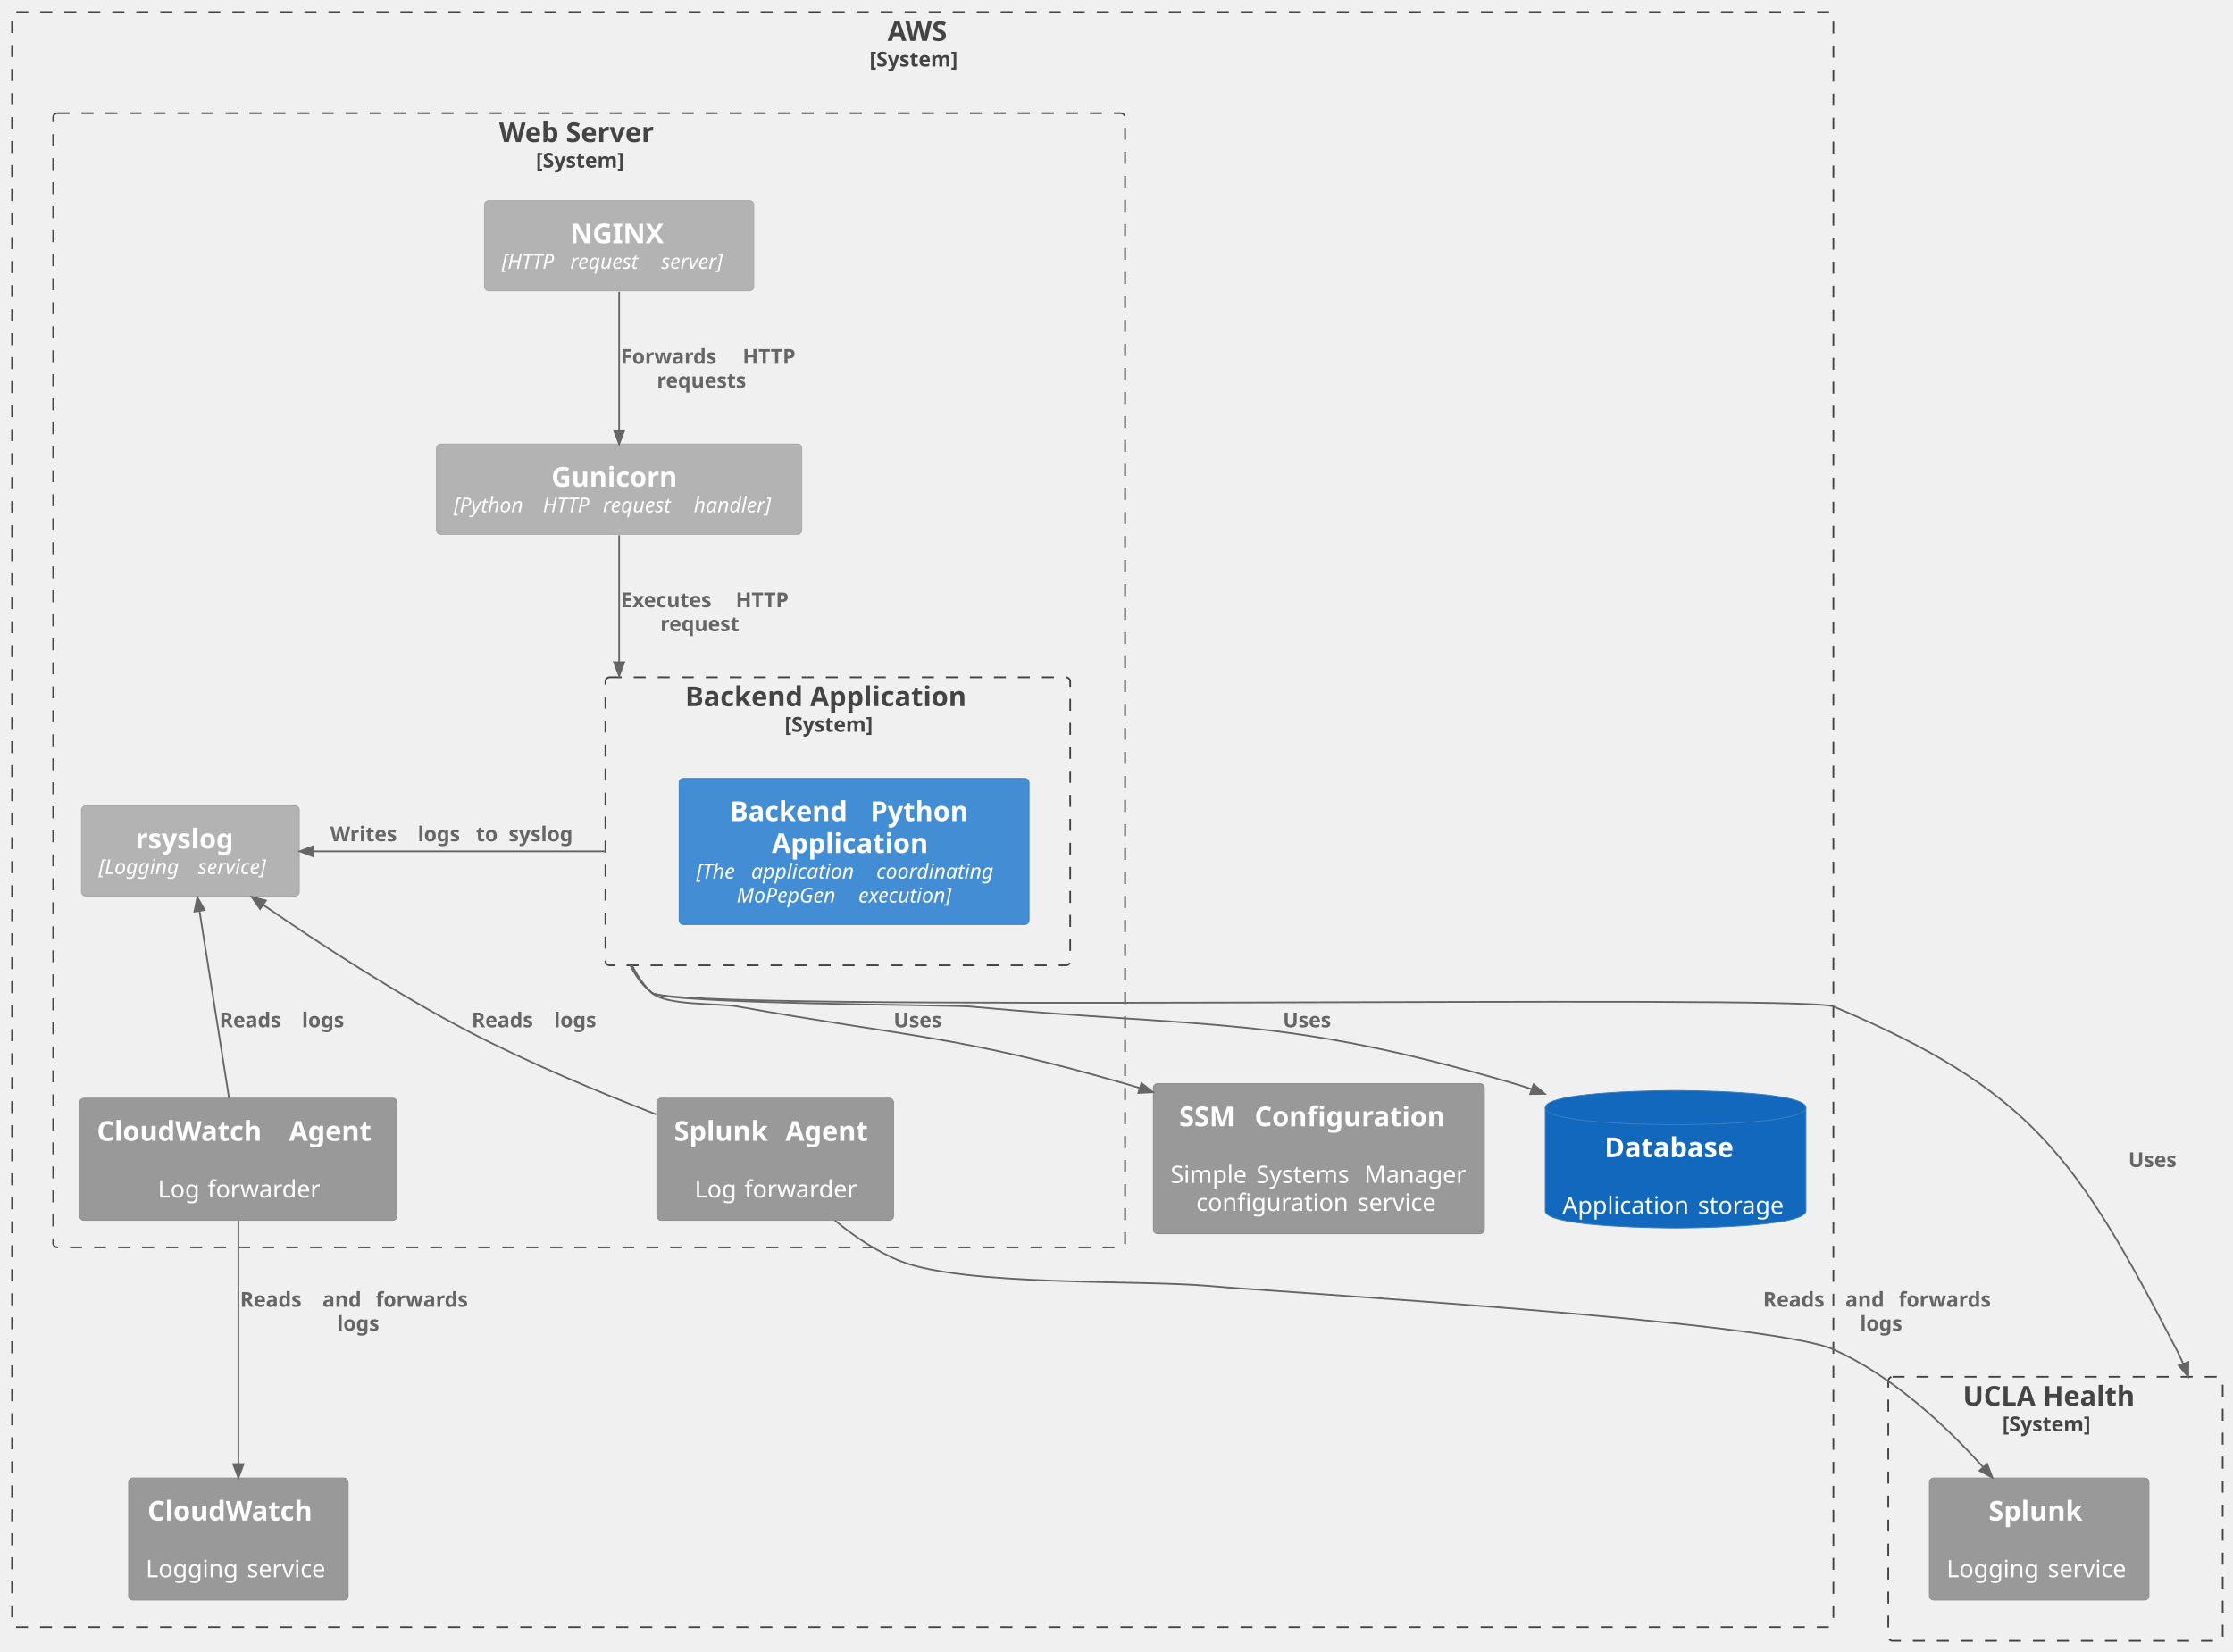
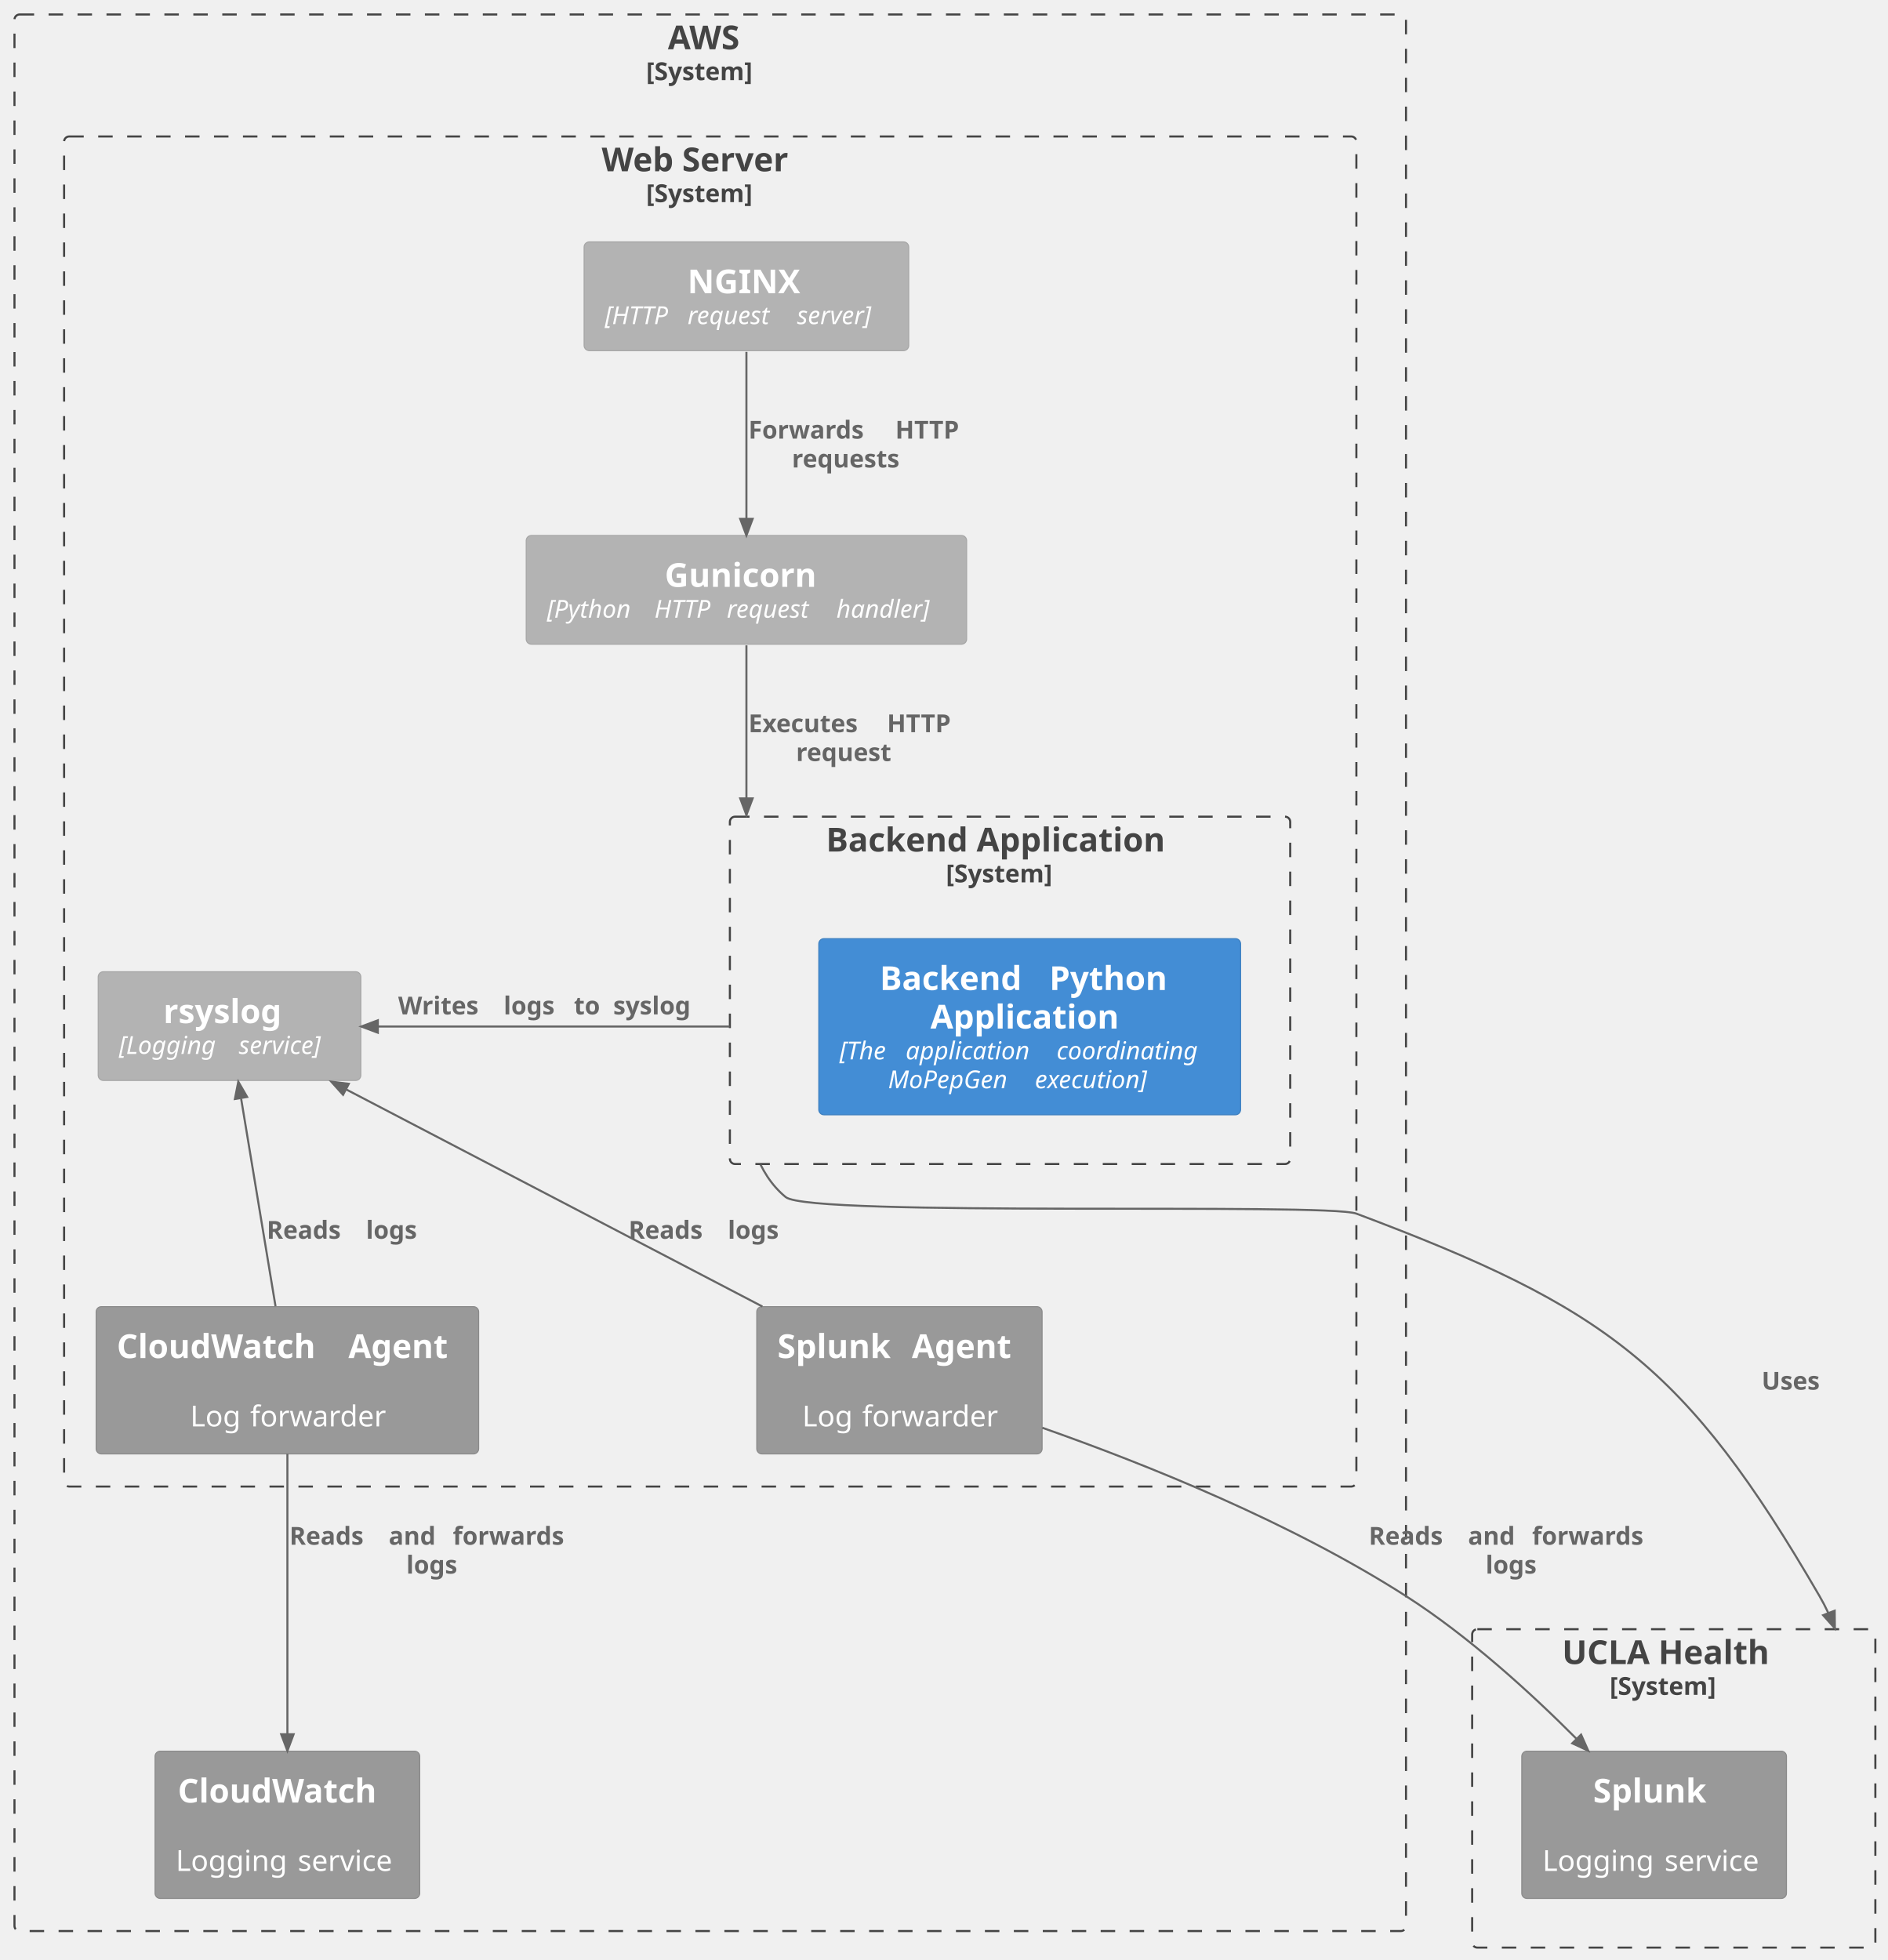
- <svg xmlns="http://www.w3.org/2000/svg" contentStyleType="text/css" height="963px" preserveAspectRatio="none" style="width:1302px;height:963px;background:#FFFFFF;" version="1.1" viewBox="0 0 1302 963" width="1302px" zoomAndPan="magnify">
+ <svg xmlns="http://www.w3.org/2000/svg" xmlns:xlink="http://www.w3.org/1999/xlink" contentStyleType="text/css" height="948px" preserveAspectRatio="none" style="width:913px;height:948px;background:#FFFFFF;" version="1.1" viewBox="0 0 913 948" width="913px" zoomAndPan="magnify">
  <defs />
  <g>
    <g id="cluster_UCLAHS">
-       <rect fill="none" height="154" rx="2.5" ry="2.5" style="stroke:#444444;stroke-width:1.0;stroke-dasharray:7.0,7.0;" width="195" x="1101" y="803" />
-       <text fill="#444444" font-family="sans-serif" font-size="16" font-weight="bold" lengthAdjust="spacing" textLength="108" x="1144.5" y="819.852">UCLA Health</text>
-       <text fill="#444444" font-family="sans-serif" font-size="12" font-weight="bold" lengthAdjust="spacing" textLength="62" x="1167.5" y="834.764">[System]</text>
+       <rect fill="none" height="154" rx="2.5" ry="2.5" style="stroke:#444444;stroke-width:1.0;stroke-dasharray:7.0,7.0;" width="195" x="712" y="788" />
+       <text fill="#444444" font-family="sans-serif" font-size="16" font-weight="bold" lengthAdjust="spacing" textLength="108" x="755.5" y="804.852">UCLA Health</text>
+       <text fill="#444444" font-family="sans-serif" font-size="12" font-weight="bold" lengthAdjust="spacing" textLength="62" x="778.5" y="819.764">[System]</text>
    </g>
    <g id="cluster_AWS">
-       <rect fill="none" height="942" rx="2.5" ry="2.5" style="stroke:#444444;stroke-width:1.0;stroke-dasharray:7.0,7.0;" width="1062" x="7" y="7" />
-       <text fill="#444444" font-family="sans-serif" font-size="16" font-weight="bold" lengthAdjust="spacing" textLength="41" x="517.5" y="23.852">AWS</text>
-       <text fill="#444444" font-family="sans-serif" font-size="12" font-weight="bold" lengthAdjust="spacing" textLength="62" x="507" y="38.764">[System]</text>
+       <rect fill="none" height="927" rx="2.5" ry="2.5" style="stroke:#444444;stroke-width:1.0;stroke-dasharray:7.0,7.0;" width="673" x="7" y="7" />
+       <text fill="#444444" font-family="sans-serif" font-size="16" font-weight="bold" lengthAdjust="spacing" textLength="41" x="323" y="23.852">AWS</text>
+       <text fill="#444444" font-family="sans-serif" font-size="12" font-weight="bold" lengthAdjust="spacing" textLength="62" x="312.5" y="38.764">[System]</text>
    </g>
    <g id="cluster_WebServer">
-       <rect fill="none" height="661.5" rx="2.5" ry="2.5" style="stroke:#444444;stroke-width:1.0;stroke-dasharray:7.0,7.0;" width="625" x="31" y="66" />
+       <rect fill="none" height="653" rx="2.5" ry="2.5" style="stroke:#444444;stroke-width:1.0;stroke-dasharray:7.0,7.0;" width="625" x="31" y="66" />
      <text fill="#444444" font-family="sans-serif" font-size="16" font-weight="bold" lengthAdjust="spacing" textLength="105" x="291" y="82.852">Web Server</text>
      <text fill="#444444" font-family="sans-serif" font-size="12" font-weight="bold" lengthAdjust="spacing" textLength="62" x="312.5" y="97.764">[System]</text>
    </g>
    <g id="cluster_BackendApplication">
      <rect fill="none" height="168" rx="2.5" ry="2.5" style="stroke:#444444;stroke-width:1.0;stroke-dasharray:7.0,7.0;" width="271" x="353" y="395" />
      <text fill="#444444" font-family="sans-serif" font-size="16" font-weight="bold" lengthAdjust="spacing" textLength="178" x="399.5" y="411.852">Backend Application</text>
      <text fill="#444444" font-family="sans-serif" font-size="12" font-weight="bold" lengthAdjust="spacing" textLength="62" x="457.5" y="426.764">[System]</text>
    </g>
    <g id="elem_Splunk">
-       <rect fill="#999999" height="71.219" rx="2.5" ry="2.5" style="stroke:#8A8A8A;stroke-width:0.5;" width="128" x="1125" y="862" />
-       <text fill="#FFFFFF" font-family="sans-serif" font-size="16" font-weight="bold" lengthAdjust="spacing" textLength="59" x="1159.5" y="886.852">Splunk</text>
-       <text fill="#FFFFFF" font-family="sans-serif" font-size="14" lengthAdjust="spacing" textLength="4" x="1187" y="903.62"> </text>
-       <text fill="#FFFFFF" font-family="sans-serif" font-size="14" lengthAdjust="spacing" textLength="55" x="1135" y="919.917">Logging</text>
-       <text fill="#FFFFFF" font-family="sans-serif" font-size="14" lengthAdjust="spacing" textLength="4" x="1190" y="919.917"> </text>
-       <text fill="#FFFFFF" font-family="sans-serif" font-size="14" lengthAdjust="spacing" textLength="49" x="1194" y="919.917">service</text>
-     </g>
-     <g id="elem_SSMConfiguration">
-       <rect fill="#999999" height="87.516" rx="2.5" ry="2.5" style="stroke:#8A8A8A;stroke-width:0.5;" width="193" x="672.5" y="632" />
-       <text fill="#FFFFFF" font-family="sans-serif" font-size="16" font-weight="bold" lengthAdjust="spacing" textLength="38" x="687.5" y="656.852">SSM</text>
-       <text fill="#FFFFFF" font-family="sans-serif" font-size="16" font-weight="bold" lengthAdjust="spacing" textLength="6" x="725.5" y="656.852"> </text>
-       <text fill="#FFFFFF" font-family="sans-serif" font-size="16" font-weight="bold" lengthAdjust="spacing" textLength="119" x="731.5" y="656.852">Configuration</text>
-       <text fill="#FFFFFF" font-family="sans-serif" font-size="14" lengthAdjust="spacing" textLength="4" x="767" y="673.62"> </text>
-       <text fill="#FFFFFF" font-family="sans-serif" font-size="14" lengthAdjust="spacing" textLength="46" x="682.5" y="689.917">Simple</text>
-       <text fill="#FFFFFF" font-family="sans-serif" font-size="14" lengthAdjust="spacing" textLength="4" x="728.5" y="689.917"> </text>
-       <text fill="#FFFFFF" font-family="sans-serif" font-size="14" lengthAdjust="spacing" textLength="59" x="732.5" y="689.917">Systems</text>
-       <text fill="#FFFFFF" font-family="sans-serif" font-size="14" lengthAdjust="spacing" textLength="4" x="791.5" y="689.917"> </text>
-       <text fill="#FFFFFF" font-family="sans-serif" font-size="14" lengthAdjust="spacing" textLength="60" x="795.5" y="689.917">Manager</text>
-       <text fill="#FFFFFF" font-family="sans-serif" font-size="14" lengthAdjust="spacing" textLength="90" x="697.5" y="706.214">configuration</text>
-       <text fill="#FFFFFF" font-family="sans-serif" font-size="14" lengthAdjust="spacing" textLength="4" x="787.5" y="706.214"> </text>
-       <text fill="#FFFFFF" font-family="sans-serif" font-size="14" lengthAdjust="spacing" textLength="49" x="791.5" y="706.214">service</text>
-     </g>
-     <g id="elem_Database">
-       <path d="M901,646 C901,636 977,636 977,636 C977,636 1053,636 1053,646 L1053,706.219 C1053,716.219 977,716.219 977,716.219 C977,716.219 901,716.219 901,706.219 L901,646 " fill="#1168BD" style="stroke:#3C7FC0;stroke-width:0.5;" />
-       <path d="M901,646 C901,656 977,656 977,656 C977,656 1053,656 1053,646 " fill="none" style="stroke:#3C7FC0;stroke-width:0.5;" />
-       <text fill="#FFFFFF" font-family="sans-serif" font-size="16" font-weight="bold" lengthAdjust="spacing" textLength="83" x="935.5" y="674.852">Database</text>
-       <text fill="#FFFFFF" font-family="sans-serif" font-size="14" lengthAdjust="spacing" textLength="4" x="975" y="691.62"> </text>
-       <text fill="#FFFFFF" font-family="sans-serif" font-size="14" lengthAdjust="spacing" textLength="75" x="911" y="707.917">Application</text>
-       <text fill="#FFFFFF" font-family="sans-serif" font-size="14" lengthAdjust="spacing" textLength="4" x="986" y="707.917"> </text>
-       <text fill="#FFFFFF" font-family="sans-serif" font-size="14" lengthAdjust="spacing" textLength="53" x="990" y="707.917">storage</text>
+       <rect fill="#999999" height="71.219" rx="2.5" ry="2.5" style="stroke:#8A8A8A;stroke-width:0.5;" width="128" x="736" y="847" />
+       <text fill="#FFFFFF" font-family="sans-serif" font-size="16" font-weight="bold" lengthAdjust="spacing" textLength="59" x="770.5" y="871.852">Splunk</text>
+       <text fill="#FFFFFF" font-family="sans-serif" font-size="14" lengthAdjust="spacing" textLength="4" x="798" y="888.62"> </text>
+       <text fill="#FFFFFF" font-family="sans-serif" font-size="14" lengthAdjust="spacing" textLength="55" x="746" y="904.917">Logging</text>
+       <text fill="#FFFFFF" font-family="sans-serif" font-size="14" lengthAdjust="spacing" textLength="4" x="801" y="904.917"> </text>
+       <text fill="#FFFFFF" font-family="sans-serif" font-size="14" lengthAdjust="spacing" textLength="49" x="805" y="904.917">service</text>
    </g>
    <g id="elem_CloudWatch">
-       <rect fill="#999999" height="71.219" rx="2.5" ry="2.5" style="stroke:#8A8A8A;stroke-width:0.5;" width="128" x="75" y="862" />
-       <text fill="#FFFFFF" font-family="sans-serif" font-size="16" font-weight="bold" lengthAdjust="spacing" textLength="106" x="86" y="886.852">CloudWatch</text>
-       <text fill="#FFFFFF" font-family="sans-serif" font-size="14" lengthAdjust="spacing" textLength="4" x="137" y="903.62"> </text>
-       <text fill="#FFFFFF" font-family="sans-serif" font-size="14" lengthAdjust="spacing" textLength="55" x="85" y="919.917">Logging</text>
-       <text fill="#FFFFFF" font-family="sans-serif" font-size="14" lengthAdjust="spacing" textLength="4" x="140" y="919.917"> </text>
-       <text fill="#FFFFFF" font-family="sans-serif" font-size="14" lengthAdjust="spacing" textLength="49" x="144" y="919.917">service</text>
+       <rect fill="#999999" height="71.219" rx="2.5" ry="2.5" style="stroke:#8A8A8A;stroke-width:0.5;" width="128" x="75" y="847" />
+       <text fill="#FFFFFF" font-family="sans-serif" font-size="16" font-weight="bold" lengthAdjust="spacing" textLength="106" x="86" y="871.852">CloudWatch</text>
+       <text fill="#FFFFFF" font-family="sans-serif" font-size="14" lengthAdjust="spacing" textLength="4" x="137" y="888.62"> </text>
+       <text fill="#FFFFFF" font-family="sans-serif" font-size="14" lengthAdjust="spacing" textLength="55" x="85" y="904.917">Logging</text>
+       <text fill="#FFFFFF" font-family="sans-serif" font-size="14" lengthAdjust="spacing" textLength="4" x="140" y="904.917"> </text>
+       <text fill="#FFFFFF" font-family="sans-serif" font-size="14" lengthAdjust="spacing" textLength="49" x="144" y="904.917">service</text>
    </g>
    <g id="elem_Gunicorn">
      <rect fill="#B3B3B3" height="52.594" rx="2.5" ry="2.5" style="stroke:#A6A6A6;stroke-width:0.5;" width="213" x="254.5" y="259" />
      <text fill="#FFFFFF" font-family="sans-serif" font-size="16" font-weight="bold" lengthAdjust="spacing" textLength="79" x="321.5" y="283.852">Gunicorn</text>
      <text fill="#FFFFFF" font-family="sans-serif" font-size="12" font-style="italic" lengthAdjust="spacing" textLength="48" x="264.5" y="298.764">[Python</text>
      <text fill="#FFFFFF" font-family="sans-serif" font-size="12" font-style="italic" lengthAdjust="spacing" textLength="4" x="312.5" y="298.764"> </text>
      <text fill="#FFFFFF" font-family="sans-serif" font-size="12" font-style="italic" lengthAdjust="spacing" textLength="31" x="316.5" y="298.764">HTTP</text>
      <text fill="#FFFFFF" font-family="sans-serif" font-size="12" font-style="italic" lengthAdjust="spacing" textLength="4" x="347.5" y="298.764"> </text>
      <text fill="#FFFFFF" font-family="sans-serif" font-size="12" font-style="italic" lengthAdjust="spacing" textLength="49" x="351.5" y="298.764">request</text>
      <text fill="#FFFFFF" font-family="sans-serif" font-size="12" font-style="italic" lengthAdjust="spacing" textLength="4" x="400.5" y="298.764"> </text>
      <text fill="#FFFFFF" font-family="sans-serif" font-size="12" font-style="italic" lengthAdjust="spacing" textLength="53" x="404.5" y="298.764">handler]</text>
    </g>
    <g id="elem_NGINX">
      <rect fill="#B3B3B3" height="52.594" rx="2.5" ry="2.5" style="stroke:#A6A6A6;stroke-width:0.5;" width="157" x="282.5" y="117" />
      <text fill="#FFFFFF" font-family="sans-serif" font-size="16" font-weight="bold" lengthAdjust="spacing" textLength="57" x="332.5" y="141.852">NGINX</text>
      <text fill="#FFFFFF" font-family="sans-serif" font-size="12" font-style="italic" lengthAdjust="spacing" textLength="36" x="292.5" y="156.764">[HTTP</text>
      <text fill="#FFFFFF" font-family="sans-serif" font-size="12" font-style="italic" lengthAdjust="spacing" textLength="4" x="328.5" y="156.764"> </text>
      <text fill="#FFFFFF" font-family="sans-serif" font-size="12" font-style="italic" lengthAdjust="spacing" textLength="49" x="332.5" y="156.764">request</text>
      <text fill="#FFFFFF" font-family="sans-serif" font-size="12" font-style="italic" lengthAdjust="spacing" textLength="4" x="381.5" y="156.764"> </text>
      <text fill="#FFFFFF" font-family="sans-serif" font-size="12" font-style="italic" lengthAdjust="spacing" textLength="44" x="385.5" y="156.764">server]</text>
    </g>
    <g id="elem_rsyslog">
      <rect fill="#B3B3B3" height="52.594" rx="2.5" ry="2.5" style="stroke:#A6A6A6;stroke-width:0.5;" width="127" x="47.5" y="470" />
      <text fill="#FFFFFF" font-family="sans-serif" font-size="16" font-weight="bold" lengthAdjust="spacing" textLength="64" x="79" y="494.852">rsyslog</text>
      <text fill="#FFFFFF" font-family="sans-serif" font-size="12" font-style="italic" lengthAdjust="spacing" textLength="54" x="57.5" y="509.764">[Logging</text>
      <text fill="#FFFFFF" font-family="sans-serif" font-size="12" font-style="italic" lengthAdjust="spacing" textLength="4" x="111.5" y="509.764"> </text>
      <text fill="#FFFFFF" font-family="sans-serif" font-size="12" font-style="italic" lengthAdjust="spacing" textLength="49" x="115.5" y="509.764">service]</text>
    </g>
    <g id="elem_CloudWatchAgent">
-       <rect fill="#999999" height="71.219" rx="2.5" ry="2.5" style="stroke:#8A8A8A;stroke-width:0.5;" width="185" x="46.5" y="640.5" />
-       <text fill="#FFFFFF" font-family="sans-serif" font-size="16" font-weight="bold" lengthAdjust="spacing" textLength="106" x="56.5" y="665.352">CloudWatch</text>
-       <text fill="#FFFFFF" font-family="sans-serif" font-size="16" font-weight="bold" lengthAdjust="spacing" textLength="6" x="162.5" y="665.352"> </text>
-       <text fill="#FFFFFF" font-family="sans-serif" font-size="16" font-weight="bold" lengthAdjust="spacing" textLength="53" x="168.5" y="665.352">Agent</text>
-       <text fill="#FFFFFF" font-family="sans-serif" font-size="14" lengthAdjust="spacing" textLength="4" x="137" y="682.12"> </text>
-       <text fill="#FFFFFF" font-family="sans-serif" font-size="14" lengthAdjust="spacing" textLength="25" x="92" y="698.417">Log</text>
-       <text fill="#FFFFFF" font-family="sans-serif" font-size="14" lengthAdjust="spacing" textLength="4" x="117" y="698.417"> </text>
-       <text fill="#FFFFFF" font-family="sans-serif" font-size="14" lengthAdjust="spacing" textLength="65" x="121" y="698.417">forwarder</text>
+       <rect fill="#999999" height="71.219" rx="2.5" ry="2.5" style="stroke:#8A8A8A;stroke-width:0.5;" width="185" x="46.5" y="632" />
+       <text fill="#FFFFFF" font-family="sans-serif" font-size="16" font-weight="bold" lengthAdjust="spacing" textLength="106" x="56.5" y="656.852">CloudWatch</text>
+       <text fill="#FFFFFF" font-family="sans-serif" font-size="16" font-weight="bold" lengthAdjust="spacing" textLength="6" x="162.5" y="656.852"> </text>
+       <text fill="#FFFFFF" font-family="sans-serif" font-size="16" font-weight="bold" lengthAdjust="spacing" textLength="53" x="168.5" y="656.852">Agent</text>
+       <text fill="#FFFFFF" font-family="sans-serif" font-size="14" lengthAdjust="spacing" textLength="4" x="137" y="673.62"> </text>
+       <text fill="#FFFFFF" font-family="sans-serif" font-size="14" lengthAdjust="spacing" textLength="25" x="92" y="689.917">Log</text>
+       <text fill="#FFFFFF" font-family="sans-serif" font-size="14" lengthAdjust="spacing" textLength="4" x="117" y="689.917"> </text>
+       <text fill="#FFFFFF" font-family="sans-serif" font-size="14" lengthAdjust="spacing" textLength="65" x="121" y="689.917">forwarder</text>
    </g>
    <g id="elem_SplunkAgent">
-       <rect fill="#999999" height="71.219" rx="2.5" ry="2.5" style="stroke:#8A8A8A;stroke-width:0.5;" width="138" x="383" y="640.5" />
-       <text fill="#FFFFFF" font-family="sans-serif" font-size="16" font-weight="bold" lengthAdjust="spacing" textLength="59" x="393" y="665.352">Splunk</text>
-       <text fill="#FFFFFF" font-family="sans-serif" font-size="16" font-weight="bold" lengthAdjust="spacing" textLength="6" x="452" y="665.352"> </text>
-       <text fill="#FFFFFF" font-family="sans-serif" font-size="16" font-weight="bold" lengthAdjust="spacing" textLength="53" x="458" y="665.352">Agent</text>
-       <text fill="#FFFFFF" font-family="sans-serif" font-size="14" lengthAdjust="spacing" textLength="4" x="450" y="682.12"> </text>
-       <text fill="#FFFFFF" font-family="sans-serif" font-size="14" lengthAdjust="spacing" textLength="25" x="405" y="698.417">Log</text>
-       <text fill="#FFFFFF" font-family="sans-serif" font-size="14" lengthAdjust="spacing" textLength="4" x="430" y="698.417"> </text>
-       <text fill="#FFFFFF" font-family="sans-serif" font-size="14" lengthAdjust="spacing" textLength="65" x="434" y="698.417">forwarder</text>
+       <rect fill="#999999" height="71.219" rx="2.5" ry="2.5" style="stroke:#8A8A8A;stroke-width:0.5;" width="138" x="366" y="632" />
+       <text fill="#FFFFFF" font-family="sans-serif" font-size="16" font-weight="bold" lengthAdjust="spacing" textLength="59" x="376" y="656.852">Splunk</text>
+       <text fill="#FFFFFF" font-family="sans-serif" font-size="16" font-weight="bold" lengthAdjust="spacing" textLength="6" x="435" y="656.852"> </text>
+       <text fill="#FFFFFF" font-family="sans-serif" font-size="16" font-weight="bold" lengthAdjust="spacing" textLength="53" x="441" y="656.852">Agent</text>
+       <text fill="#FFFFFF" font-family="sans-serif" font-size="14" lengthAdjust="spacing" textLength="4" x="433" y="673.62"> </text>
+       <text fill="#FFFFFF" font-family="sans-serif" font-size="14" lengthAdjust="spacing" textLength="25" x="388" y="689.917">Log</text>
+       <text fill="#FFFFFF" font-family="sans-serif" font-size="14" lengthAdjust="spacing" textLength="4" x="413" y="689.917"> </text>
+       <text fill="#FFFFFF" font-family="sans-serif" font-size="14" lengthAdjust="spacing" textLength="65" x="417" y="689.917">forwarder</text>
    </g>
    <g id="elem_BackendPythonApplication">
-       <rect fill="#438DD5" height="85.188" rx="2.5" ry="2.5" style="stroke:#3C7FC0;stroke-width:0.5;" width="204" x="396" y="454" />
-       <text fill="#FFFFFF" font-family="sans-serif" font-size="16" font-weight="bold" lengthAdjust="spacing" textLength="76" x="425.5" y="478.852">Backend</text>
-       <text fill="#FFFFFF" font-family="sans-serif" font-size="16" font-weight="bold" lengthAdjust="spacing" textLength="6" x="501.5" y="478.852"> </text>
-       <text fill="#FFFFFF" font-family="sans-serif" font-size="16" font-weight="bold" lengthAdjust="spacing" textLength="63" x="507.5" y="478.852">Python</text>
-       <text fill="#FFFFFF" font-family="sans-serif" font-size="16" font-weight="bold" lengthAdjust="spacing" textLength="96" x="450" y="497.477">Application</text>
-       <text fill="#FFFFFF" font-family="sans-serif" font-size="12" font-style="italic" lengthAdjust="spacing" textLength="28" x="406" y="512.389">[The</text>
-       <text fill="#FFFFFF" font-family="sans-serif" font-size="12" font-style="italic" lengthAdjust="spacing" textLength="4" x="434" y="512.389"> </text>
-       <text fill="#FFFFFF" font-family="sans-serif" font-size="12" font-style="italic" lengthAdjust="spacing" textLength="69" x="438" y="512.389">application</text>
-       <text fill="#FFFFFF" font-family="sans-serif" font-size="12" font-style="italic" lengthAdjust="spacing" textLength="4" x="507" y="512.389"> </text>
-       <text fill="#FFFFFF" font-family="sans-serif" font-size="12" font-style="italic" lengthAdjust="spacing" textLength="79" x="511" y="512.389">coordinating</text>
-       <text fill="#FFFFFF" font-family="sans-serif" font-size="12" font-style="italic" lengthAdjust="spacing" textLength="67" x="429.5" y="526.357">MoPepGen</text>
-       <text fill="#FFFFFF" font-family="sans-serif" font-size="12" font-style="italic" lengthAdjust="spacing" textLength="4" x="496.5" y="526.357"> </text>
-       <text fill="#FFFFFF" font-family="sans-serif" font-size="12" font-style="italic" lengthAdjust="spacing" textLength="66" x="500.5" y="526.357">execution]</text>
-     </g>
-     <g id="link_BackendApplication_Database">
-       <path d="M367.901,563.246 C368.889,565.248 369.984,567.187 371.199,569.042 C373.628,572.751 376.534,576.125 380,579 C387.92,585.57 554.76,586.06 565,587 C707.14,600.1 746.01,591.89 883,632 C886.29,632.96 889.62,634.02 892.96,635.16 " fill="none" id="BackendApplication-to-Database" style="stroke:#666666;stroke-width:1.0;" />
-       <polygon fill="#666666" points="900.74,637.94,894.21,632.43,892.197,638.083,900.74,637.94" style="stroke:#666666;stroke-width:1.0;" />
-       <text fill="#666666" font-family="sans-serif" font-size="12" font-weight="bold" lengthAdjust="spacing" textLength="35" x="748" y="599.139">Uses</text>
-     </g>
-     <g id="link_BackendApplication_SSMConfiguration">
-       <path d="M368.597,563.036 C368.658,563.163 368.719,563.29 368.78,563.416 C368.903,563.669 369.027,563.922 369.153,564.173 C369.404,564.675 369.662,565.174 369.927,565.669 C370.456,566.659 371.012,567.632 371.596,568.587 C373.929,572.406 376.705,575.929 380,579 C388.23,586.67 418.92,585.01 430,587 C530.81,605.09 557.57,603.69 656,632 C658.84,632.82 661.71,633.67 664.6,634.56 " fill="none" id="BackendApplication-to-SSMConfiguration" style="stroke:#666666;stroke-width:1.0;" />
-       <polygon fill="#666666" points="672.27,636.99,665.548,631.716,663.738,637.436,672.27,636.99" style="stroke:#666666;stroke-width:1.0;" />
-       <text fill="#666666" font-family="sans-serif" font-size="12" font-weight="bold" lengthAdjust="spacing" textLength="35" x="521" y="599.139">Uses</text>
+       <a href="./backend application.svg" target="_top" title="./backend application.svg" xlink:actuate="onRequest" xlink:href="./backend application.svg" xlink:show="new" xlink:title="./backend application.svg" xlink:type="simple">
+         <rect fill="#438DD5" height="85.188" rx="2.5" ry="2.5" style="stroke:#3C7FC0;stroke-width:0.5;" width="204" x="396" y="454" />
+         <text fill="#FFFFFF" font-family="sans-serif" font-size="16" font-weight="bold" lengthAdjust="spacing" textLength="76" x="425.5" y="478.852">Backend</text>
+         <text fill="#FFFFFF" font-family="sans-serif" font-size="16" font-weight="bold" lengthAdjust="spacing" textLength="6" x="501.5" y="478.852"> </text>
+         <text fill="#FFFFFF" font-family="sans-serif" font-size="16" font-weight="bold" lengthAdjust="spacing" textLength="63" x="507.5" y="478.852">Python</text>
+         <text fill="#FFFFFF" font-family="sans-serif" font-size="16" font-weight="bold" lengthAdjust="spacing" textLength="96" x="450" y="497.477">Application</text>
+         <text fill="#FFFFFF" font-family="sans-serif" font-size="12" font-style="italic" lengthAdjust="spacing" textLength="28" x="406" y="512.389">[The</text>
+         <text fill="#FFFFFF" font-family="sans-serif" font-size="12" font-style="italic" lengthAdjust="spacing" textLength="4" x="434" y="512.389"> </text>
+         <text fill="#FFFFFF" font-family="sans-serif" font-size="12" font-style="italic" lengthAdjust="spacing" textLength="69" x="438" y="512.389">application</text>
+         <text fill="#FFFFFF" font-family="sans-serif" font-size="12" font-style="italic" lengthAdjust="spacing" textLength="4" x="507" y="512.389"> </text>
+         <text fill="#FFFFFF" font-family="sans-serif" font-size="12" font-style="italic" lengthAdjust="spacing" textLength="79" x="511" y="512.389">coordinating</text>
+         <text fill="#FFFFFF" font-family="sans-serif" font-size="12" font-style="italic" lengthAdjust="spacing" textLength="67" x="429.5" y="526.357">MoPepGen</text>
+         <text fill="#FFFFFF" font-family="sans-serif" font-size="12" font-style="italic" lengthAdjust="spacing" textLength="4" x="496.5" y="526.357"> </text>
+         <text fill="#FFFFFF" font-family="sans-serif" font-size="12" font-style="italic" lengthAdjust="spacing" textLength="66" x="500.5" y="526.357">execution]</text>
+       </a>
    </g>
    <g id="link_NGINX_Gunicorn">
      <path d="M361,170.18 C361,192.87 361,226.13 361,250.93 " fill="none" id="NGINX-to-Gunicorn" style="stroke:#666666;stroke-width:1.0;" />
      <polygon fill="#666666" points="361,258.98,364,250.98,358,250.98,361,258.98" style="stroke:#666666;stroke-width:1.0;" />
      <text fill="#666666" font-family="sans-serif" font-size="12" font-weight="bold" lengthAdjust="spacing" textLength="67" x="362" y="212.139">Forwards</text>
      <text fill="#666666" font-family="sans-serif" font-size="12" font-weight="bold" lengthAdjust="spacing" textLength="4" x="429" y="212.139"> </text>
      <text fill="#666666" font-family="sans-serif" font-size="12" font-weight="bold" lengthAdjust="spacing" textLength="35" x="433" y="212.139">HTTP</text>
      <text fill="#666666" font-family="sans-serif" font-size="12" font-weight="bold" lengthAdjust="spacing" textLength="64" x="383" y="226.107">requests</text>
    </g>
    <g id="link_Gunicorn_BackendApplication">
      <path d="M361,312.13 C361,325.863 361,343.941 361,363.396 C361,373.123 361,383.194 361,393.237 C361,393.551 361,393.865 361,394.178 " fill="none" id="Gunicorn-to-BackendApplication" style="stroke:#666666;stroke-width:1.0;" />
      <polygon fill="#666666" points="361,394.178,364,386.178,358,386.178,361,394.178" style="stroke:#666666;stroke-width:1.0;" />
      <text fill="#666666" font-family="sans-serif" font-size="12" font-weight="bold" lengthAdjust="spacing" textLength="63" x="362" y="354.139">Executes</text>
      <text fill="#666666" font-family="sans-serif" font-size="12" font-weight="bold" lengthAdjust="spacing" textLength="4" x="425" y="354.139"> </text>
      <text fill="#666666" font-family="sans-serif" font-size="12" font-weight="bold" lengthAdjust="spacing" textLength="35" x="429" y="354.139">HTTP</text>
      <text fill="#666666" font-family="sans-serif" font-size="12" font-weight="bold" lengthAdjust="spacing" textLength="56" x="385" y="368.107">request</text>
    </g>
    <g id="link_rsyslog_BackendApplication">
      <path d="M183.16,496.5 C218.28,496.5 260.225,496.5 294.558,496.5 C311.724,496.5 326.987,496.5 338.542,496.5 C344.32,496.5 349.171,496.5 352.869,496.5 " fill="none" id="rsyslog-backto-BackendApplication" style="stroke:#666666;stroke-width:1.0;" />
      <polygon fill="#666666" points="174.73,496.5,182.73,499.5,182.73,493.5,174.73,496.5" style="stroke:#666666;stroke-width:1.0;" />
      <text fill="#666666" font-family="sans-serif" font-size="12" font-weight="bold" lengthAdjust="spacing" textLength="47" x="192.57" y="490.639">Writes</text>
      <text fill="#666666" font-family="sans-serif" font-size="12" font-weight="bold" lengthAdjust="spacing" textLength="4" x="239.57" y="490.639"> </text>
      <text fill="#666666" font-family="sans-serif" font-size="12" font-weight="bold" lengthAdjust="spacing" textLength="30" x="243.57" y="490.639">logs</text>
      <text fill="#666666" font-family="sans-serif" font-size="12" font-weight="bold" lengthAdjust="spacing" textLength="4" x="273.57" y="490.639"> </text>
      <text fill="#666666" font-family="sans-serif" font-size="12" font-weight="bold" lengthAdjust="spacing" textLength="15" x="277.57" y="490.639">to</text>
      <text fill="#666666" font-family="sans-serif" font-size="12" font-weight="bold" lengthAdjust="spacing" textLength="4" x="292.57" y="490.639"> </text>
      <text fill="#666666" font-family="sans-serif" font-size="12" font-weight="bold" lengthAdjust="spacing" textLength="46" x="296.57" y="490.639">syslog</text>
    </g>
    <g id="link_rsyslog_CloudWatchAgent">
-       <path d="M116.33,531.31 C121.26,562.55 128.55,608.78 133.53,640.31 " fill="none" id="rsyslog-backto-CloudWatchAgent" style="stroke:#666666;stroke-width:1.0;" />
-       <polygon fill="#666666" points="115.07,523.31,113.35,531.679,119.277,530.747,115.07,523.31" style="stroke:#666666;stroke-width:1.0;" />
-       <text fill="#666666" font-family="sans-serif" font-size="12" font-weight="bold" lengthAdjust="spacing" textLength="44" x="128" y="599.139">Reads</text>
-       <text fill="#666666" font-family="sans-serif" font-size="12" font-weight="bold" lengthAdjust="spacing" textLength="4" x="172" y="599.139"> </text>
-       <text fill="#666666" font-family="sans-serif" font-size="12" font-weight="bold" lengthAdjust="spacing" textLength="30" x="176" y="599.139">logs</text>
+       <path d="M116.62,531.4 C121.45,560.55 128.38,602.4 133.25,631.78 " fill="none" id="rsyslog-backto-CloudWatchAgent" style="stroke:#666666;stroke-width:1.0;" />
+       <polygon fill="#666666" points="115.25,523.17,113.606,531.554,119.524,530.568,115.25,523.17" style="stroke:#666666;stroke-width:1.0;" />
+       <text fill="#666666" font-family="sans-serif" font-size="12" font-weight="bold" lengthAdjust="spacing" textLength="44" x="129" y="599.139">Reads</text>
+       <text fill="#666666" font-family="sans-serif" font-size="12" font-weight="bold" lengthAdjust="spacing" textLength="4" x="173" y="599.139"> </text>
+       <text fill="#666666" font-family="sans-serif" font-size="12" font-weight="bold" lengthAdjust="spacing" textLength="30" x="177" y="599.139">logs</text>
    </g>
    <g id="link_rsyslog_SplunkAgent">
-       <path d="M153.42,527.72 C185.59,549.88 231.4,579.84 274,602 C308.82,620.11 349.17,636.97 382.65,649.92 " fill="none" id="rsyslog-backto-SplunkAgent" style="stroke:#666666;stroke-width:1.0;" />
-       <polygon fill="#666666" points="146.77,523.11,151.642,530.129,155.056,525.195,146.77,523.11" style="stroke:#666666;stroke-width:1.0;" />
-       <text fill="#666666" font-family="sans-serif" font-size="12" font-weight="bold" lengthAdjust="spacing" textLength="44" x="275" y="599.139">Reads</text>
-       <text fill="#666666" font-family="sans-serif" font-size="12" font-weight="bold" lengthAdjust="spacing" textLength="4" x="319" y="599.139"> </text>
-       <text fill="#666666" font-family="sans-serif" font-size="12" font-weight="bold" lengthAdjust="spacing" textLength="30" x="323" y="599.139">logs</text>
+       <path d="M167.58,527.01 C223.65,556.26 309.5,601.04 368.73,631.93 " fill="none" id="rsyslog-backto-SplunkAgent" style="stroke:#666666;stroke-width:1.0;" />
+       <polygon fill="#666666" points="160.21,523.17,165.918,529.528,168.691,524.207,160.21,523.17" style="stroke:#666666;stroke-width:1.0;" />
+       <text fill="#666666" font-family="sans-serif" font-size="12" font-weight="bold" lengthAdjust="spacing" textLength="44" x="304" y="599.139">Reads</text>
+       <text fill="#666666" font-family="sans-serif" font-size="12" font-weight="bold" lengthAdjust="spacing" textLength="4" x="348" y="599.139"> </text>
+       <text fill="#666666" font-family="sans-serif" font-size="12" font-weight="bold" lengthAdjust="spacing" textLength="30" x="352" y="599.139">logs</text>
    </g>
    <g id="link_CloudWatchAgent_CloudWatch">
-       <path d="M139,711.78 C139,750.23 139,812.2 139,853.63 " fill="none" id="CloudWatchAgent-to-CloudWatch" style="stroke:#666666;stroke-width:1.0;" />
-       <polygon fill="#666666" points="139,861.88,142,853.88,136,853.88,139,861.88" style="stroke:#666666;stroke-width:1.0;" />
-       <text fill="#666666" font-family="sans-serif" font-size="12" font-weight="bold" lengthAdjust="spacing" textLength="44" x="140" y="762.139">Reads</text>
-       <text fill="#666666" font-family="sans-serif" font-size="12" font-weight="bold" lengthAdjust="spacing" textLength="4" x="184" y="762.139"> </text>
-       <text fill="#666666" font-family="sans-serif" font-size="12" font-weight="bold" lengthAdjust="spacing" textLength="27" x="188" y="762.139">and</text>
-       <text fill="#666666" font-family="sans-serif" font-size="12" font-weight="bold" lengthAdjust="spacing" textLength="4" x="215" y="762.139"> </text>
-       <text fill="#666666" font-family="sans-serif" font-size="12" font-weight="bold" lengthAdjust="spacing" textLength="64" x="219" y="762.139">forwards</text>
-       <text fill="#666666" font-family="sans-serif" font-size="12" font-weight="bold" lengthAdjust="spacing" textLength="30" x="196.5" y="776.107">logs</text>
+       <path d="M139,703.2 C139,740.17 139,798.77 139,838.62 " fill="none" id="CloudWatchAgent-to-CloudWatch" style="stroke:#666666;stroke-width:1.0;" />
+       <polygon fill="#666666" points="139,846.82,142,838.82,136,838.82,139,846.82" style="stroke:#666666;stroke-width:1.0;" />
+       <text fill="#666666" font-family="sans-serif" font-size="12" font-weight="bold" lengthAdjust="spacing" textLength="44" x="140" y="747.139">Reads</text>
+       <text fill="#666666" font-family="sans-serif" font-size="12" font-weight="bold" lengthAdjust="spacing" textLength="4" x="184" y="747.139"> </text>
+       <text fill="#666666" font-family="sans-serif" font-size="12" font-weight="bold" lengthAdjust="spacing" textLength="27" x="188" y="747.139">and</text>
+       <text fill="#666666" font-family="sans-serif" font-size="12" font-weight="bold" lengthAdjust="spacing" textLength="4" x="215" y="747.139"> </text>
+       <text fill="#666666" font-family="sans-serif" font-size="12" font-weight="bold" lengthAdjust="spacing" textLength="64" x="219" y="747.139">forwards</text>
+       <text fill="#666666" font-family="sans-serif" font-size="12" font-weight="bold" lengthAdjust="spacing" textLength="30" x="196.5" y="761.107">logs</text>
    </g>
    <g id="link_BackendApplication_UCLAHS">
-       <path d="M367.579,563.037 C367.641,563.162 367.703,563.287 367.765,563.411 C368.761,565.403 369.867,567.329 371.094,569.169 C373.549,572.848 376.489,576.18 380,579 C394.92,590.99 1051.36,579.57 1069,587 C1184.86,635.78 1211.11,675.42 1269,787 C1270.399,789.697 1271.698,792.477 1272.904,795.32 C1273.507,796.741 1274.087,798.178 1274.644,799.627 C1274.923,800.352 1275.196,801.08 1275.463,801.811 C1275.597,802.177 1275.729,802.543 1275.86,802.91 " fill="none" id="BackendApplication-to-UCLAHS" style="stroke:#666666;stroke-width:1.0;" />
-       <polygon fill="#666666" points="1275.86,802.91,1275.995,794.367,1270.345,796.384,1275.86,802.91" style="stroke:#666666;stroke-width:1.0;" />
-       <text fill="#666666" font-family="sans-serif" font-size="12" font-weight="bold" lengthAdjust="spacing" textLength="35" x="1241" y="680.639">Uses</text>
+       <path d="M367.841,563.317 C368.832,565.315 369.932,567.249 371.153,569.097 C373.593,572.793 376.514,576.149 380,579 C391.88,588.71 641.64,581.6 656,587 C776.86,632.44 815.16,660.34 880,772 C881.526,774.628 882.937,777.347 884.24,780.136 C884.891,781.531 885.516,782.943 886.114,784.37 C886.414,785.083 886.707,785.801 886.994,786.521 C887.137,786.881 887.279,787.243 887.419,787.605 " fill="none" id="BackendApplication-to-UCLAHS" style="stroke:#666666;stroke-width:1.0;" />
+       <polygon fill="#666666" points="887.419,787.605,887.327,779.061,881.732,781.228,887.419,787.605" style="stroke:#666666;stroke-width:1.0;" />
+       <text fill="#666666" font-family="sans-serif" font-size="12" font-weight="bold" lengthAdjust="spacing" textLength="35" x="852" y="672.139">Uses</text>
    </g>
    <g id="link_SplunkAgent_Splunk">
-       <path d="M486.77,711.78 C498.07,721.08 511.26,730.05 525,735.5 C562.3,750.31 665.04,746.36 705,750 C745.49,753.69 1031.89,770.41 1069,787 C1103.3,802.34 1134.39,831.36 1156.33,855.68 " fill="none" id="SplunkAgent-to-Splunk" style="stroke:#666666;stroke-width:1.0;" />
-       <polygon fill="#666666" points="1161.71,861.75,1158.653,853.772,1154.161,857.749,1161.71,861.75" style="stroke:#666666;stroke-width:1.0;" />
-       <text fill="#666666" font-family="sans-serif" font-size="12" font-weight="bold" lengthAdjust="spacing" textLength="44" x="1028" y="762.139">Reads</text>
-       <text fill="#666666" font-family="sans-serif" font-size="12" font-weight="bold" lengthAdjust="spacing" textLength="4" x="1072" y="762.139"> </text>
-       <text fill="#666666" font-family="sans-serif" font-size="12" font-weight="bold" lengthAdjust="spacing" textLength="27" x="1076" y="762.139">and</text>
-       <text fill="#666666" font-family="sans-serif" font-size="12" font-weight="bold" lengthAdjust="spacing" textLength="4" x="1103" y="762.139"> </text>
-       <text fill="#666666" font-family="sans-serif" font-size="12" font-weight="bold" lengthAdjust="spacing" textLength="64" x="1107" y="762.139">forwards</text>
-       <text fill="#666666" font-family="sans-serif" font-size="12" font-weight="bold" lengthAdjust="spacing" textLength="30" x="1084.5" y="776.107">logs</text>
+       <path d="M504.1,690.57 C554.96,708.46 624.59,736.51 680,772 C710.19,791.34 739.99,818.48 762.35,840.9 " fill="none" id="SplunkAgent-to-Splunk" style="stroke:#666666;stroke-width:1.0;" />
+       <polygon fill="#666666" points="768.15,846.79,764.673,838.985,760.399,843.196,768.15,846.79" style="stroke:#666666;stroke-width:1.0;" />
+       <text fill="#666666" font-family="sans-serif" font-size="12" font-weight="bold" lengthAdjust="spacing" textLength="44" x="662" y="747.139">Reads</text>
+       <text fill="#666666" font-family="sans-serif" font-size="12" font-weight="bold" lengthAdjust="spacing" textLength="4" x="706" y="747.139"> </text>
+       <text fill="#666666" font-family="sans-serif" font-size="12" font-weight="bold" lengthAdjust="spacing" textLength="27" x="710" y="747.139">and</text>
+       <text fill="#666666" font-family="sans-serif" font-size="12" font-weight="bold" lengthAdjust="spacing" textLength="4" x="737" y="747.139"> </text>
+       <text fill="#666666" font-family="sans-serif" font-size="12" font-weight="bold" lengthAdjust="spacing" textLength="64" x="741" y="747.139">forwards</text>
+       <text fill="#666666" font-family="sans-serif" font-size="12" font-weight="bold" lengthAdjust="spacing" textLength="30" x="718.5" y="761.107">logs</text>
    </g>
  </g>
</svg>
